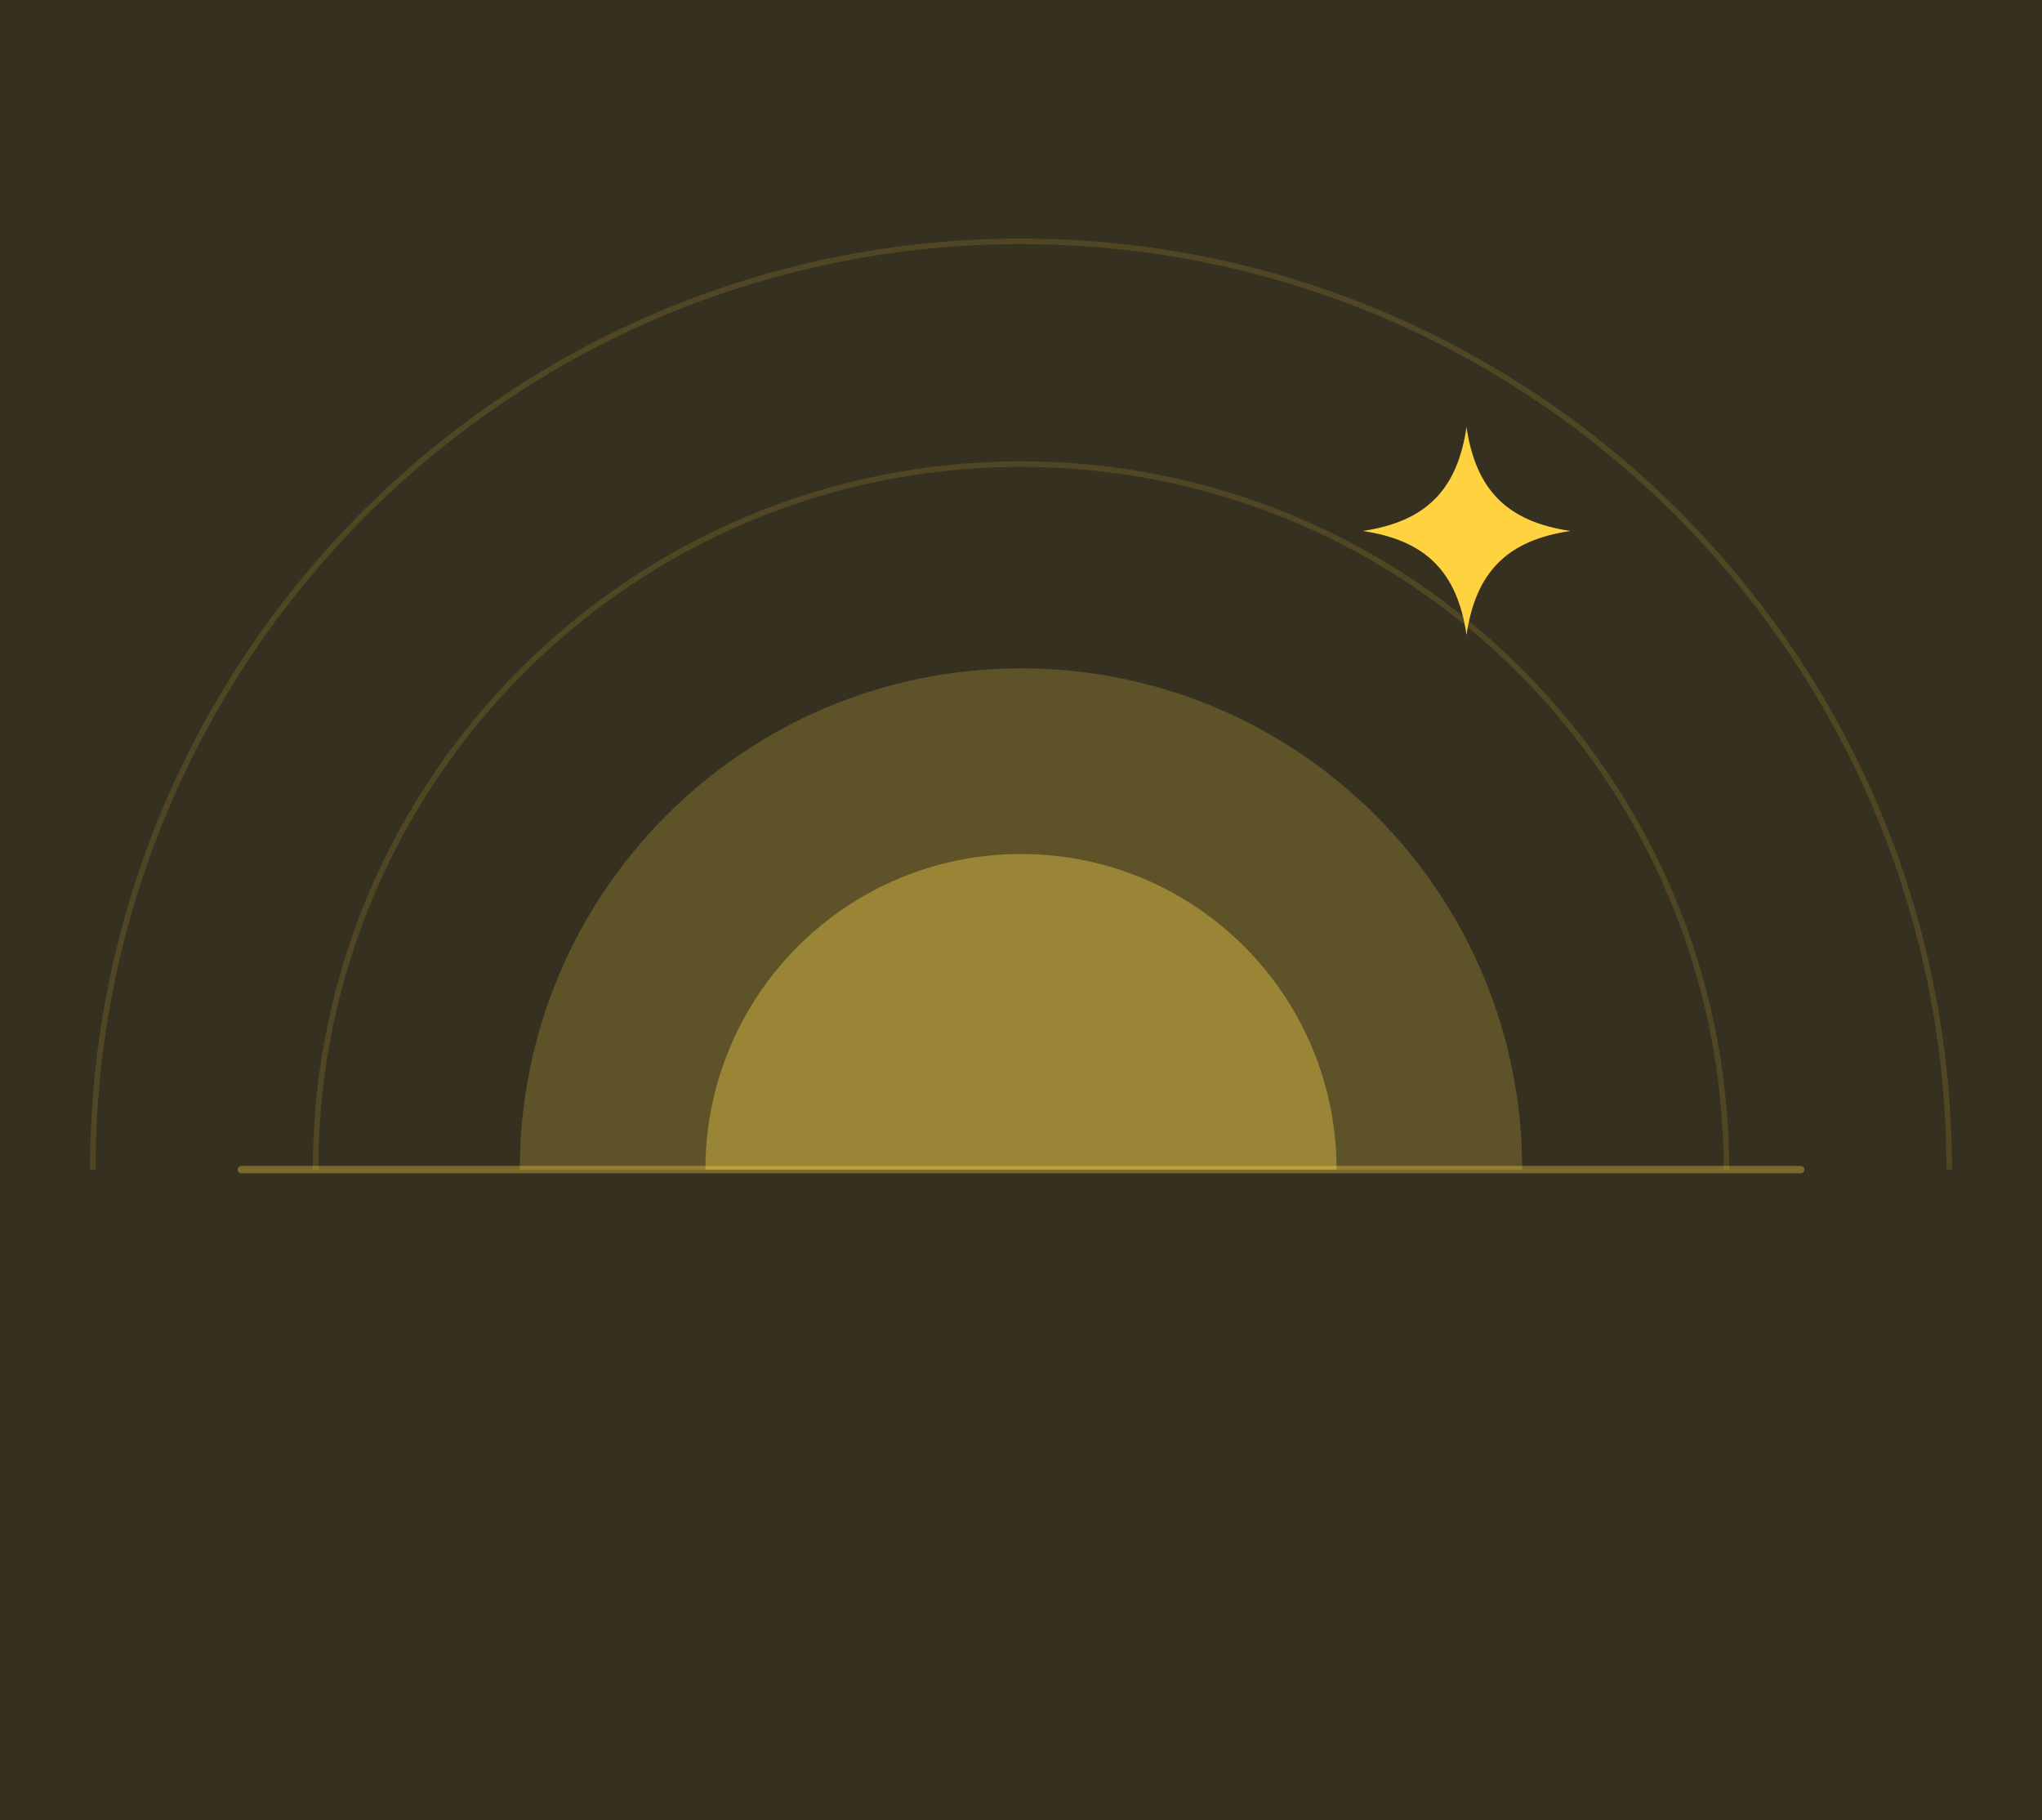
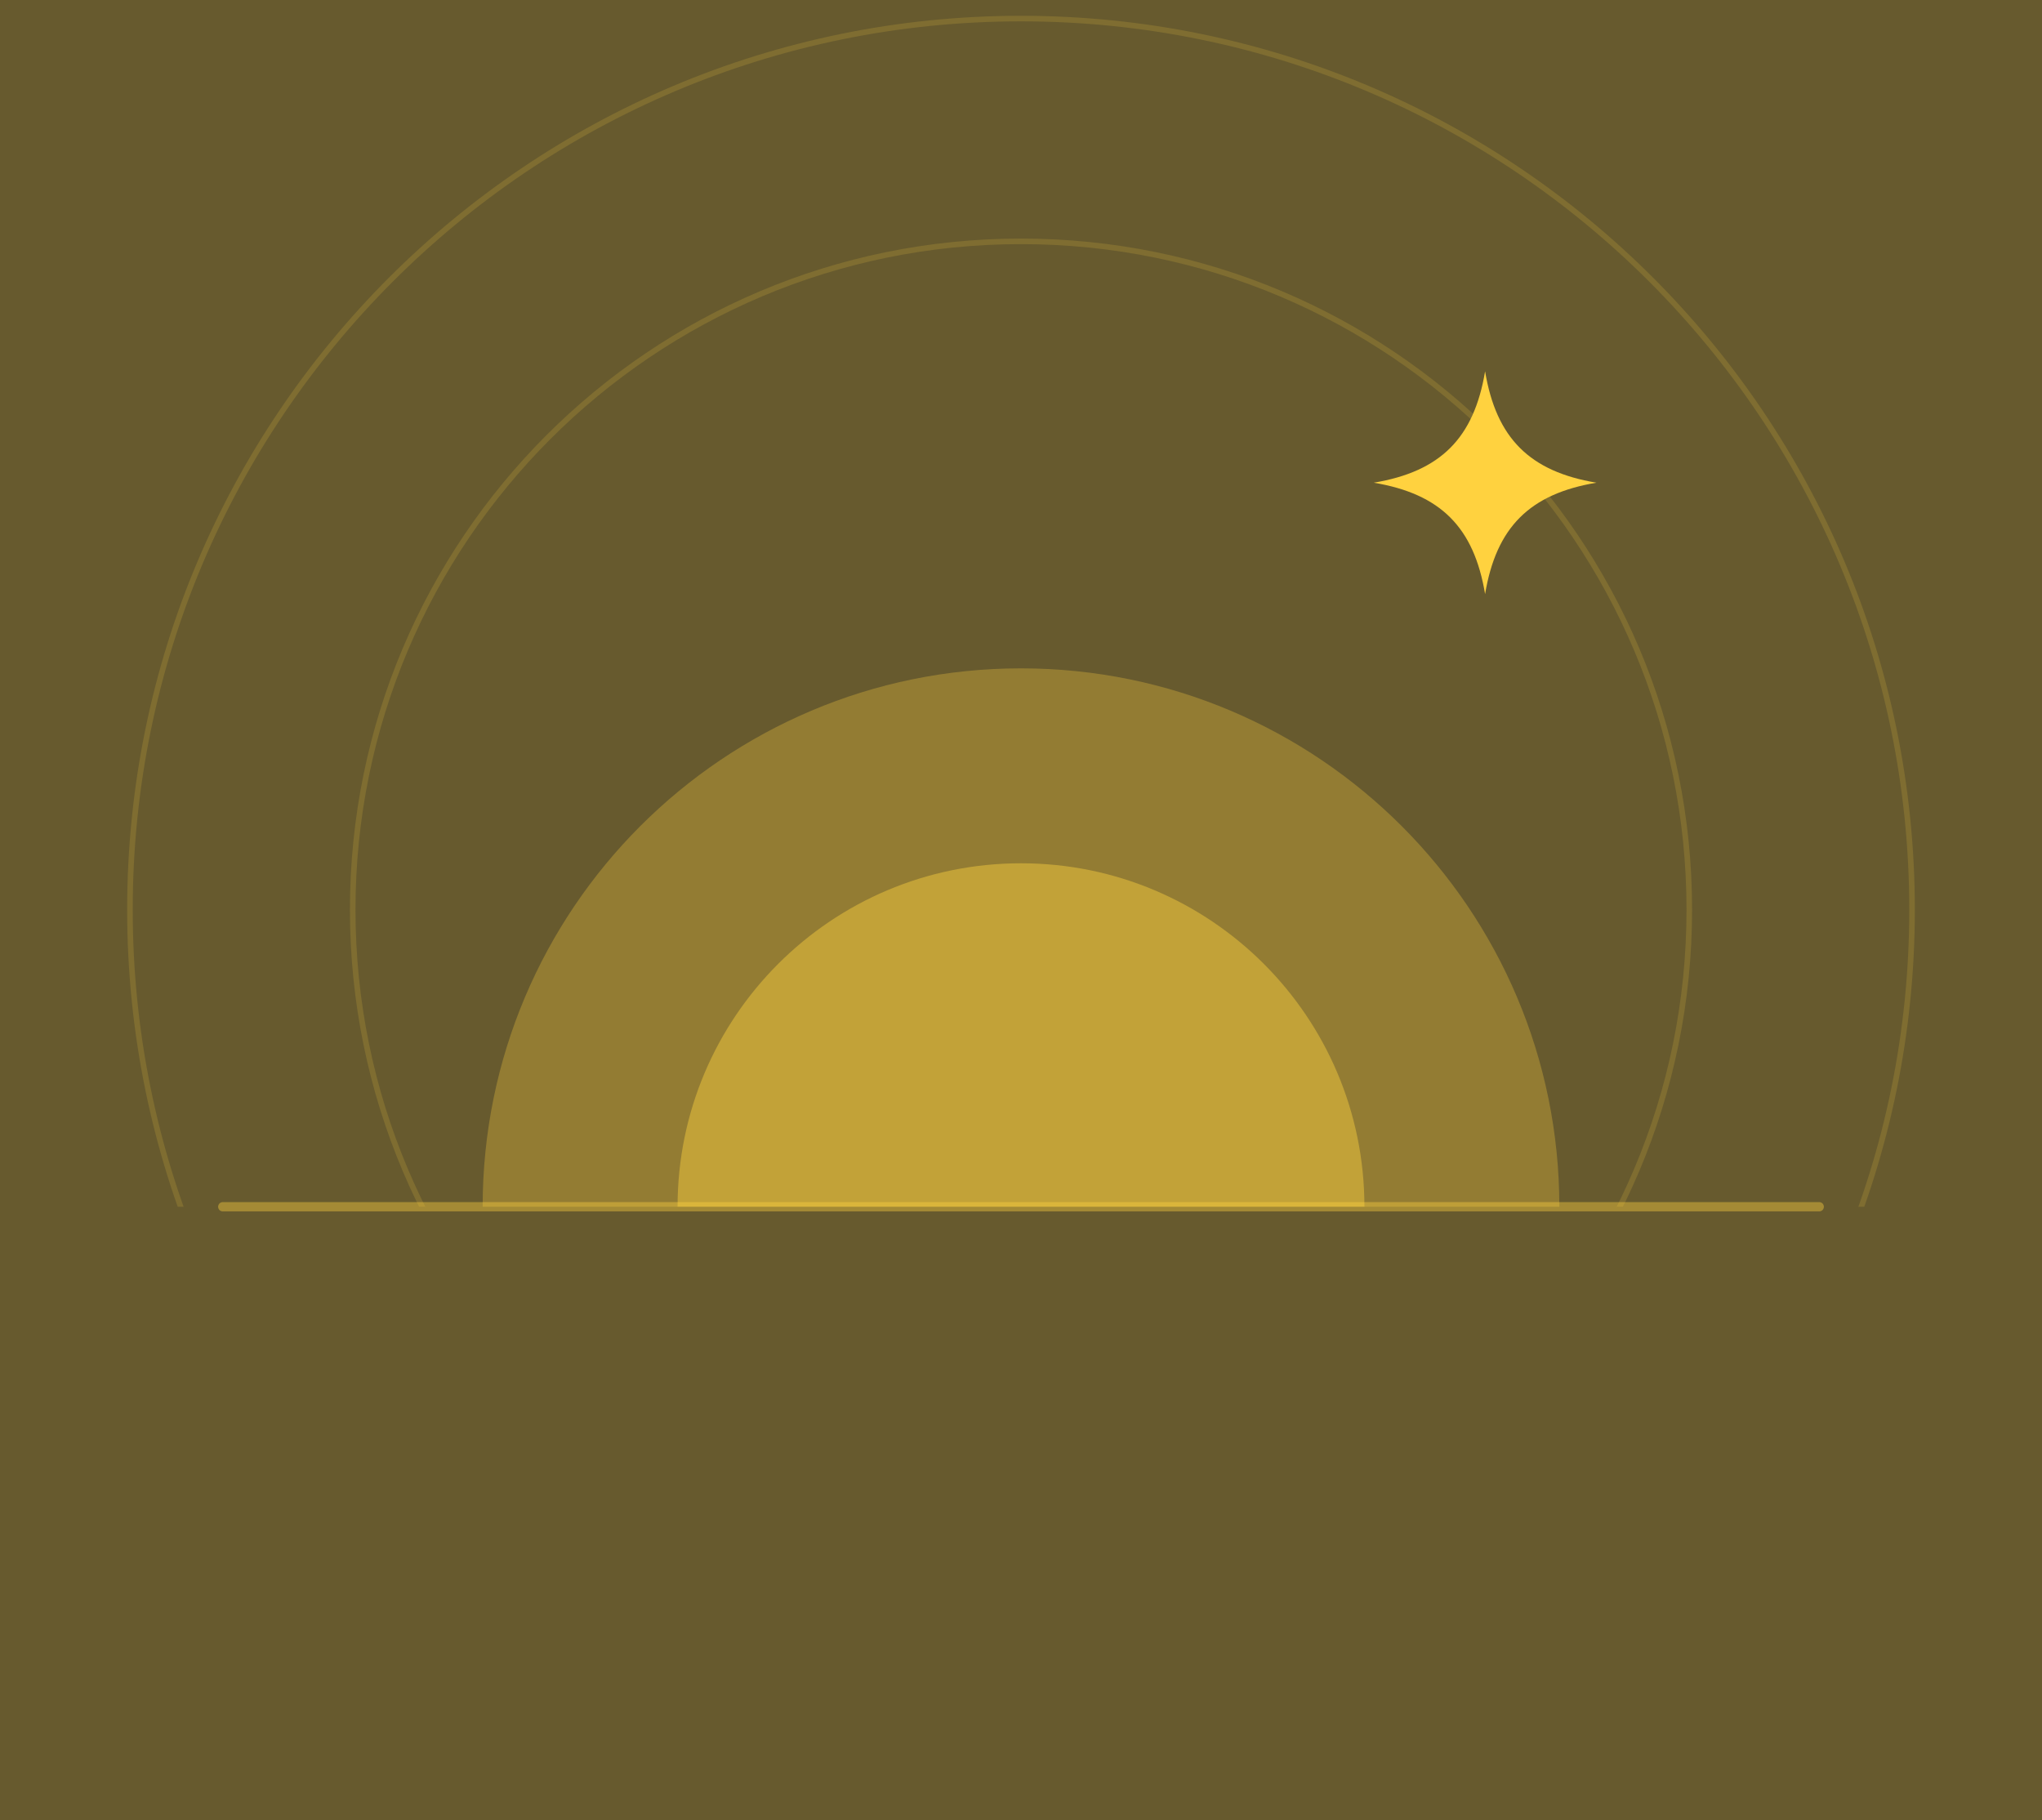
<svg xmlns="http://www.w3.org/2000/svg" viewBox="250 70 1100 980" preserveAspectRatio="xMidYMid meet">
-   <rect x="-4000" y="-4000" width="9600" height="9000" fill="#35301f" />
-   <g fill="none" stroke="#FFD23F" stroke-opacity=".14" stroke-width="3">
-     <circle cx="800" cy="700" r="380" />
-     <circle cx="800" cy="700" r="500" />
+   <rect x="-4000" y="-4000" width="9600" height="9000" fill="#675a2e" />
+   <g fill="none" stroke="#FFD23F" stroke-opacity=".16" stroke-width="3">
+     <circle cx="800" cy="560" r="360" />
+     <circle cx="800" cy="560" r="480" />
  </g>
-   <circle cx="800" cy="700" r="270" fill="#5e5328" />
-   <circle cx="800" cy="700" r="170" fill="#9a8536" />
-   <rect x="-4000" y="700" width="9600" height="4000" fill="#35301f" />
-   <path d="M380 700h840" stroke="#FFD23F" stroke-opacity=".35" stroke-width="4" stroke-linecap="round" />
-   <path d="M1040 300c5 34 22 51 56 56-34 5-51 22-56 56-5-34-22-51-56-56 34-5 51-22 56-56z" fill="#FFD23F" />
+   <circle cx="800" cy="720" r="290" fill="#937c33" />
+   <circle cx="800" cy="720" r="185" fill="#c2a238" />
+   <rect x="-4000" y="720" width="9600" height="4000" fill="#675a2e" />
+   <path d="M370 720h860" stroke="#FFD23F" stroke-opacity=".4" stroke-width="5" stroke-linecap="round" />
+   <path d="M1050 270c6 36 24 54 60 60-36 6-54 24-60 60-6-36-24-54-60-60 36-6 54-24 60-60z" fill="#FFD23F" />
</svg>
